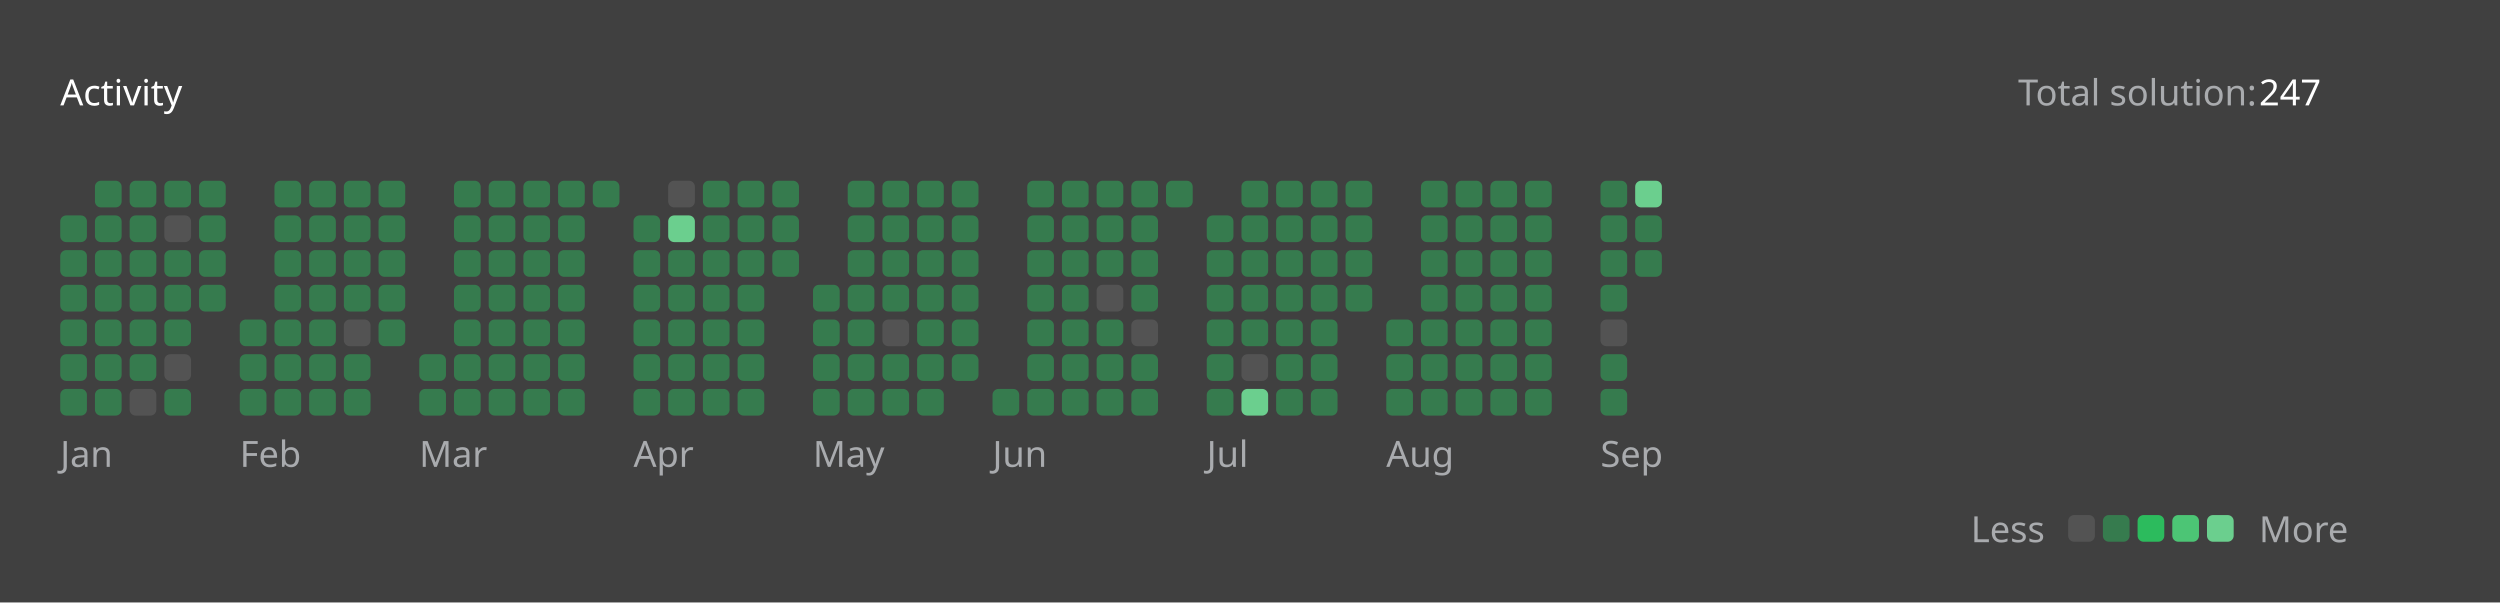
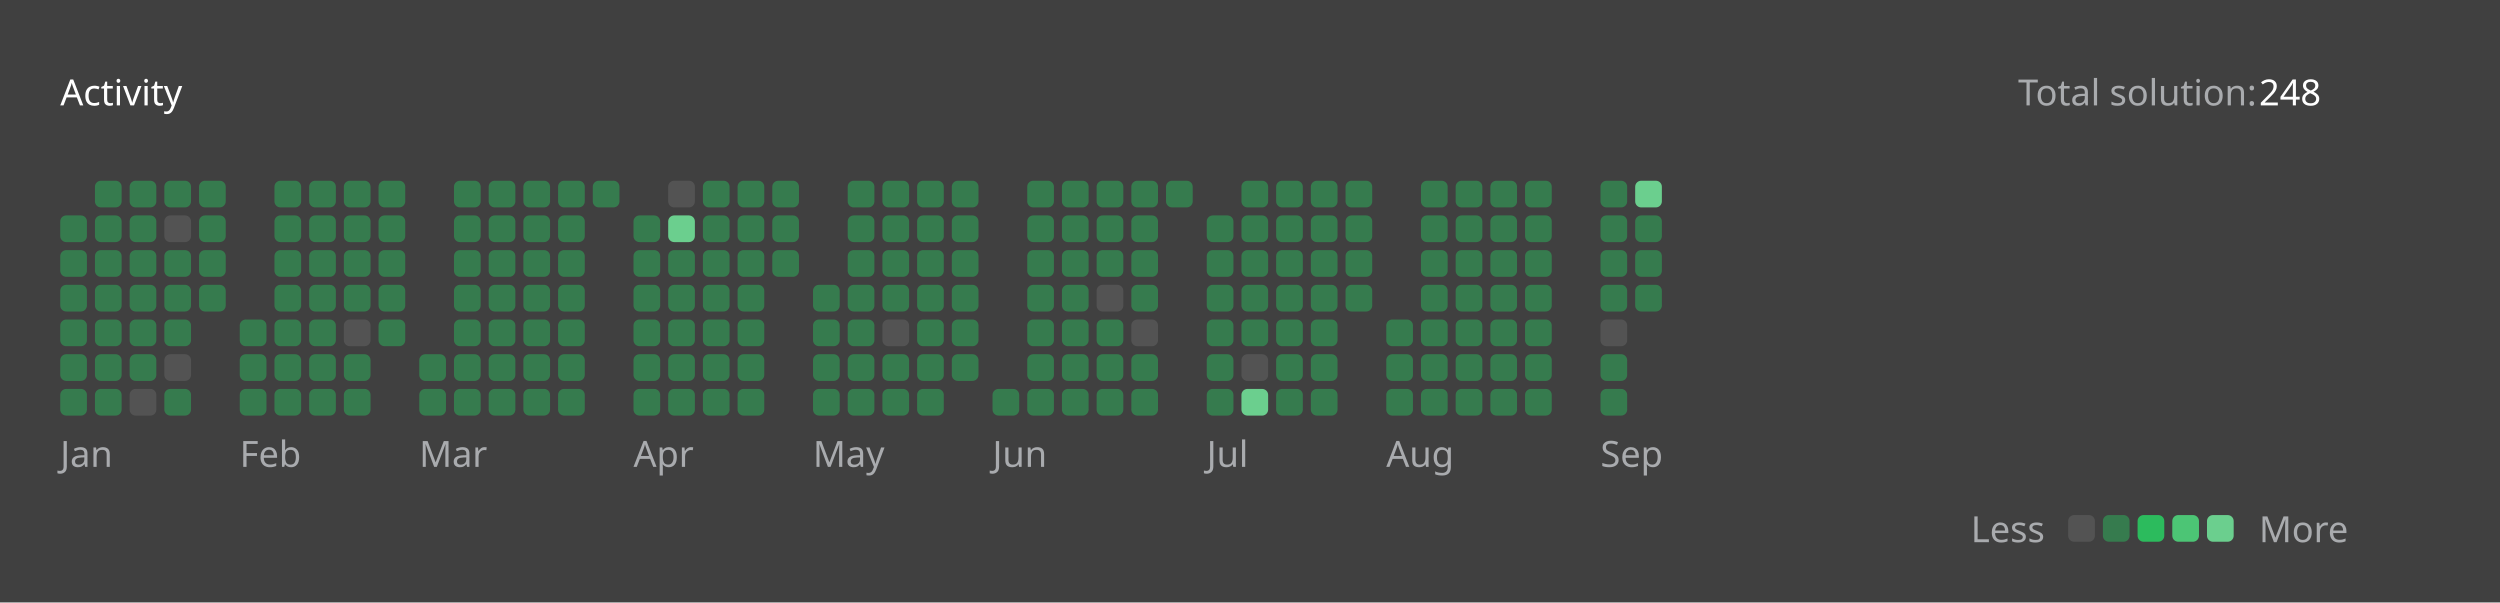
<svg xmlns="http://www.w3.org/2000/svg" version="1.1" height="200" width="830" viewBox="0 0 830 200">
  <style>*{font-family: "Segoe UI", Tahoma, Geneva, Verdana, sans-serif;}</style>
  <style>.title{font-weight: 500;font-size: 1rem;}</style>
  <style>.rotate-90{transform: rotate(-90deg);transform-origin: center;transform-box: fill-box;}</style>
  <style>.state{font-size: .75rem;}</style>
  <style>.light{color: #ffffff;fill: #ffffff;}</style>
  <style>.light-gray{color: #eff2f699;fill: #eff2f699;}</style>
  <style>.dark-gray{color: #ebebf54d;fill: #ebebf54d;}</style>
  <style>.gray{color: #747474;fill: #747474;}</style>
  <style>.orange{color: #ffa116;fill: #ffa116;}</style>
  <style>.background{color: #404040;fill: #404040;}</style>
  <style>.level-1-block{fill: #ffffff1a;}</style>
  <style>.level-2-block{fill: #2cb55d80;}</style>
  <style>.level-3-block{fill: #2cbb5dff;}</style>
  <style>.level-4-block{fill: #4cc575ff;}</style>
  <style>.level-5-block{fill: #6bcf8eff;}</style>
  <rect fill="#404040" x="0" y="0" width="830" height="200" rx="0.5rem" />
  <g text-anchor="start" text-decoration="1" class="title">
    <text x="20" y="35">
      <tspan class="light">Activity</tspan>
      <tspan class="orange" />
    </text>
  </g>
  <g class="state">
    <text x="670" y="35" class="light-gray"> Total solution: </text>
-     <text x="750" y="35" class="light"> 247 </text>
+     <text x="750" y="35" class="light"> 248 </text>
    <text x="678.88" y="180" class="light-gray" text-anchor="end">Less</text>
    <rect x="686.64" y="171" width="8.86" height="8.86" rx="2" ry="2" class="level-1-block" />
    <rect x="698.16" y="171" width="8.86" height="8.86" rx="2" ry="2" class="level-2-block" />
    <rect x="709.68" y="171" width="8.86" height="8.86" rx="2" ry="2" class="level-3-block" />
    <rect x="721.2" y="171" width="8.86" height="8.86" rx="2" ry="2" class="level-4-block" />
    <rect x="732.72" y="171" width="8.86" height="8.86" rx="2" ry="2" class="level-5-block" />
    <text x="750" y="180" class="light-gray">More</text>
  </g>
  <g x="20" y="60">
    <g x="20" y="60">
      <g x="20.0" y="60">
        <rect x="20.0" y="71.52" width="8.86" height="8.86" rx="2" ry="2" class="level-2-block" />
        <rect x="20.0" y="83.04" width="8.86" height="8.86" rx="2" ry="2" class="level-2-block" />
        <rect x="20.0" y="94.56" width="8.86" height="8.86" rx="2" ry="2" class="level-2-block" />
        <rect x="20.0" y="106.08" width="8.86" height="8.86" rx="2" ry="2" class="level-2-block" />
        <rect x="20.0" y="117.6" width="8.86" height="8.86" rx="2" ry="2" class="level-2-block" />
        <rect x="20.0" y="129.12" width="8.86" height="8.86" rx="2" ry="2" class="level-2-block" />
      </g>
      <g x="31.52" y="60">
        <rect x="31.52" y="60.0" width="8.86" height="8.86" rx="2" ry="2" class="level-2-block" />
        <rect x="31.52" y="71.52" width="8.86" height="8.86" rx="2" ry="2" class="level-2-block" />
        <rect x="31.52" y="83.04" width="8.86" height="8.86" rx="2" ry="2" class="level-2-block" />
        <rect x="31.52" y="94.56" width="8.86" height="8.86" rx="2" ry="2" class="level-2-block" />
        <rect x="31.52" y="106.08" width="8.86" height="8.86" rx="2" ry="2" class="level-2-block" />
        <rect x="31.52" y="117.6" width="8.86" height="8.86" rx="2" ry="2" class="level-2-block" />
        <rect x="31.52" y="129.12" width="8.86" height="8.86" rx="2" ry="2" class="level-2-block" />
      </g>
      <g x="43.04" y="60">
        <rect x="43.04" y="60.0" width="8.86" height="8.86" rx="2" ry="2" class="level-2-block" />
        <rect x="43.04" y="71.52" width="8.86" height="8.86" rx="2" ry="2" class="level-2-block" />
        <rect x="43.04" y="83.04" width="8.86" height="8.86" rx="2" ry="2" class="level-2-block" />
        <rect x="43.04" y="94.56" width="8.86" height="8.86" rx="2" ry="2" class="level-2-block" />
        <rect x="43.04" y="106.08" width="8.86" height="8.86" rx="2" ry="2" class="level-2-block" />
        <rect x="43.04" y="117.6" width="8.86" height="8.86" rx="2" ry="2" class="level-2-block" />
        <rect x="43.04" y="129.12" width="8.86" height="8.86" rx="2" ry="2" class="level-1-block" />
      </g>
      <g x="54.56" y="60">
        <rect x="54.56" y="60.0" width="8.86" height="8.86" rx="2" ry="2" class="level-2-block" />
        <rect x="54.56" y="71.52" width="8.86" height="8.86" rx="2" ry="2" class="level-1-block" />
        <rect x="54.56" y="83.04" width="8.86" height="8.86" rx="2" ry="2" class="level-2-block" />
        <rect x="54.56" y="94.56" width="8.86" height="8.86" rx="2" ry="2" class="level-2-block" />
        <rect x="54.56" y="106.08" width="8.86" height="8.86" rx="2" ry="2" class="level-2-block" />
        <rect x="54.56" y="117.6" width="8.86" height="8.86" rx="2" ry="2" class="level-1-block" />
        <rect x="54.56" y="129.12" width="8.86" height="8.86" rx="2" ry="2" class="level-2-block" />
      </g>
      <g x="66.08" y="60">
        <rect x="66.08" y="60.0" width="8.86" height="8.86" rx="2" ry="2" class="level-2-block" />
        <rect x="66.08" y="71.52" width="8.86" height="8.86" rx="2" ry="2" class="level-2-block" />
        <rect x="66.08" y="83.04" width="8.86" height="8.86" rx="2" ry="2" class="level-2-block" />
        <rect x="66.08" y="94.56" width="8.86" height="8.86" rx="2" ry="2" class="level-2-block" />
      </g>
      <text x="20.0" y="155" class="light-gray state">Jan</text>
    </g>
  </g>
  <g x="79.6" y="60">
    <g x="79.6" y="60">
      <g x="79.6" y="60">
        <rect x="79.6" y="106.08" width="8.86" height="8.86" rx="2" ry="2" class="level-2-block" />
        <rect x="79.6" y="117.6" width="8.86" height="8.86" rx="2" ry="2" class="level-2-block" />
        <rect x="79.6" y="129.12" width="8.86" height="8.86" rx="2" ry="2" class="level-2-block" />
      </g>
      <g x="91.12" y="60">
        <rect x="91.12" y="60.0" width="8.86" height="8.86" rx="2" ry="2" class="level-2-block" />
        <rect x="91.12" y="71.52" width="8.86" height="8.86" rx="2" ry="2" class="level-2-block" />
        <rect x="91.12" y="83.04" width="8.86" height="8.86" rx="2" ry="2" class="level-2-block" />
        <rect x="91.12" y="94.56" width="8.86" height="8.86" rx="2" ry="2" class="level-2-block" />
        <rect x="91.12" y="106.08" width="8.86" height="8.86" rx="2" ry="2" class="level-2-block" />
        <rect x="91.12" y="117.6" width="8.86" height="8.86" rx="2" ry="2" class="level-2-block" />
        <rect x="91.12" y="129.12" width="8.86" height="8.86" rx="2" ry="2" class="level-2-block" />
      </g>
      <g x="102.64" y="60">
        <rect x="102.64" y="60.0" width="8.86" height="8.86" rx="2" ry="2" class="level-2-block" />
        <rect x="102.64" y="71.52" width="8.86" height="8.86" rx="2" ry="2" class="level-2-block" />
        <rect x="102.64" y="83.04" width="8.86" height="8.86" rx="2" ry="2" class="level-2-block" />
        <rect x="102.64" y="94.56" width="8.86" height="8.86" rx="2" ry="2" class="level-2-block" />
        <rect x="102.64" y="106.08" width="8.86" height="8.86" rx="2" ry="2" class="level-2-block" />
        <rect x="102.64" y="117.6" width="8.86" height="8.86" rx="2" ry="2" class="level-2-block" />
        <rect x="102.64" y="129.12" width="8.86" height="8.86" rx="2" ry="2" class="level-2-block" />
      </g>
      <g x="114.16" y="60">
        <rect x="114.16" y="60.0" width="8.86" height="8.86" rx="2" ry="2" class="level-2-block" />
        <rect x="114.16" y="71.52" width="8.86" height="8.86" rx="2" ry="2" class="level-2-block" />
        <rect x="114.16" y="83.04" width="8.86" height="8.86" rx="2" ry="2" class="level-2-block" />
        <rect x="114.16" y="94.56" width="8.86" height="8.86" rx="2" ry="2" class="level-2-block" />
        <rect x="114.16" y="106.08" width="8.86" height="8.86" rx="2" ry="2" class="level-1-block" />
        <rect x="114.16" y="117.6" width="8.86" height="8.86" rx="2" ry="2" class="level-2-block" />
        <rect x="114.16" y="129.12" width="8.86" height="8.86" rx="2" ry="2" class="level-2-block" />
      </g>
      <g x="125.68" y="60">
        <rect x="125.68" y="60.0" width="8.86" height="8.86" rx="2" ry="2" class="level-2-block" />
        <rect x="125.68" y="71.52" width="8.86" height="8.86" rx="2" ry="2" class="level-2-block" />
        <rect x="125.68" y="83.04" width="8.86" height="8.86" rx="2" ry="2" class="level-2-block" />
        <rect x="125.68" y="94.56" width="8.86" height="8.86" rx="2" ry="2" class="level-2-block" />
        <rect x="125.68" y="106.08" width="8.86" height="8.86" rx="2" ry="2" class="level-2-block" />
      </g>
      <text x="79.6" y="155" class="light-gray state">Feb</text>
    </g>
  </g>
  <g x="139.2" y="60">
    <g x="139.2" y="60">
      <g x="139.2" y="60">
        <rect x="139.2" y="117.6" width="8.86" height="8.86" rx="2" ry="2" class="level-2-block" />
        <rect x="139.2" y="129.12" width="8.86" height="8.86" rx="2" ry="2" class="level-2-block" />
      </g>
      <g x="150.72" y="60">
        <rect x="150.72" y="60.0" width="8.86" height="8.86" rx="2" ry="2" class="level-2-block" />
        <rect x="150.72" y="71.52" width="8.86" height="8.86" rx="2" ry="2" class="level-2-block" />
        <rect x="150.72" y="83.04" width="8.86" height="8.86" rx="2" ry="2" class="level-2-block" />
        <rect x="150.72" y="94.56" width="8.86" height="8.86" rx="2" ry="2" class="level-2-block" />
        <rect x="150.72" y="106.08" width="8.86" height="8.86" rx="2" ry="2" class="level-2-block" />
        <rect x="150.72" y="117.6" width="8.86" height="8.86" rx="2" ry="2" class="level-2-block" />
        <rect x="150.72" y="129.12" width="8.86" height="8.86" rx="2" ry="2" class="level-2-block" />
      </g>
      <g x="162.24" y="60">
        <rect x="162.24" y="60.0" width="8.86" height="8.86" rx="2" ry="2" class="level-2-block" />
        <rect x="162.24" y="71.52" width="8.86" height="8.86" rx="2" ry="2" class="level-2-block" />
        <rect x="162.24" y="83.04" width="8.86" height="8.86" rx="2" ry="2" class="level-2-block" />
        <rect x="162.24" y="94.56" width="8.86" height="8.86" rx="2" ry="2" class="level-2-block" />
        <rect x="162.24" y="106.08" width="8.86" height="8.86" rx="2" ry="2" class="level-2-block" />
        <rect x="162.24" y="117.6" width="8.86" height="8.86" rx="2" ry="2" class="level-2-block" />
        <rect x="162.24" y="129.12" width="8.86" height="8.86" rx="2" ry="2" class="level-2-block" />
      </g>
      <g x="173.76" y="60">
        <rect x="173.76" y="60.0" width="8.86" height="8.86" rx="2" ry="2" class="level-2-block" />
        <rect x="173.76" y="71.52" width="8.86" height="8.86" rx="2" ry="2" class="level-2-block" />
        <rect x="173.76" y="83.04" width="8.86" height="8.86" rx="2" ry="2" class="level-2-block" />
        <rect x="173.76" y="94.56" width="8.86" height="8.86" rx="2" ry="2" class="level-2-block" />
        <rect x="173.76" y="106.08" width="8.86" height="8.86" rx="2" ry="2" class="level-2-block" />
        <rect x="173.76" y="117.6" width="8.86" height="8.86" rx="2" ry="2" class="level-2-block" />
        <rect x="173.76" y="129.12" width="8.86" height="8.86" rx="2" ry="2" class="level-2-block" />
      </g>
      <g x="185.28" y="60">
        <rect x="185.28" y="60.0" width="8.86" height="8.86" rx="2" ry="2" class="level-2-block" />
        <rect x="185.28" y="71.52" width="8.86" height="8.86" rx="2" ry="2" class="level-2-block" />
        <rect x="185.28" y="83.04" width="8.86" height="8.86" rx="2" ry="2" class="level-2-block" />
        <rect x="185.28" y="94.56" width="8.86" height="8.86" rx="2" ry="2" class="level-2-block" />
        <rect x="185.28" y="106.08" width="8.86" height="8.86" rx="2" ry="2" class="level-2-block" />
        <rect x="185.28" y="117.6" width="8.86" height="8.86" rx="2" ry="2" class="level-2-block" />
        <rect x="185.28" y="129.12" width="8.86" height="8.86" rx="2" ry="2" class="level-2-block" />
      </g>
      <g x="196.8" y="60">
        <rect x="196.8" y="60.0" width="8.86" height="8.86" rx="2" ry="2" class="level-2-block" />
      </g>
      <text x="139.2" y="155" class="light-gray state">Mar</text>
    </g>
  </g>
  <g x="210.32" y="60">
    <g x="210.32" y="60">
      <g x="210.32" y="60">
        <rect x="210.32" y="71.52" width="8.86" height="8.86" rx="2" ry="2" class="level-2-block" />
        <rect x="210.32" y="83.04" width="8.86" height="8.86" rx="2" ry="2" class="level-2-block" />
        <rect x="210.32" y="94.56" width="8.86" height="8.86" rx="2" ry="2" class="level-2-block" />
        <rect x="210.32" y="106.08" width="8.86" height="8.86" rx="2" ry="2" class="level-2-block" />
        <rect x="210.32" y="117.6" width="8.86" height="8.86" rx="2" ry="2" class="level-2-block" />
        <rect x="210.32" y="129.12" width="8.86" height="8.86" rx="2" ry="2" class="level-2-block" />
      </g>
      <g x="221.84" y="60">
        <rect x="221.84" y="60.0" width="8.86" height="8.86" rx="2" ry="2" class="level-1-block" />
        <rect x="221.84" y="71.52" width="8.86" height="8.86" rx="2" ry="2" class="level-5-block" />
        <rect x="221.84" y="83.04" width="8.86" height="8.86" rx="2" ry="2" class="level-2-block" />
        <rect x="221.84" y="94.56" width="8.86" height="8.86" rx="2" ry="2" class="level-2-block" />
        <rect x="221.84" y="106.08" width="8.86" height="8.86" rx="2" ry="2" class="level-2-block" />
        <rect x="221.84" y="117.6" width="8.86" height="8.86" rx="2" ry="2" class="level-2-block" />
        <rect x="221.84" y="129.12" width="8.86" height="8.86" rx="2" ry="2" class="level-2-block" />
      </g>
      <g x="233.36" y="60">
        <rect x="233.36" y="60.0" width="8.86" height="8.86" rx="2" ry="2" class="level-2-block" />
        <rect x="233.36" y="71.52" width="8.86" height="8.86" rx="2" ry="2" class="level-2-block" />
        <rect x="233.36" y="83.04" width="8.86" height="8.86" rx="2" ry="2" class="level-2-block" />
        <rect x="233.36" y="94.56" width="8.86" height="8.86" rx="2" ry="2" class="level-2-block" />
        <rect x="233.36" y="106.08" width="8.86" height="8.86" rx="2" ry="2" class="level-2-block" />
        <rect x="233.36" y="117.6" width="8.86" height="8.86" rx="2" ry="2" class="level-2-block" />
        <rect x="233.36" y="129.12" width="8.86" height="8.86" rx="2" ry="2" class="level-2-block" />
      </g>
      <g x="244.88" y="60">
        <rect x="244.88" y="60.0" width="8.86" height="8.86" rx="2" ry="2" class="level-2-block" />
        <rect x="244.88" y="71.52" width="8.86" height="8.86" rx="2" ry="2" class="level-2-block" />
        <rect x="244.88" y="83.04" width="8.86" height="8.86" rx="2" ry="2" class="level-2-block" />
        <rect x="244.88" y="94.56" width="8.86" height="8.86" rx="2" ry="2" class="level-2-block" />
        <rect x="244.88" y="106.08" width="8.86" height="8.86" rx="2" ry="2" class="level-2-block" />
        <rect x="244.88" y="117.6" width="8.86" height="8.86" rx="2" ry="2" class="level-2-block" />
        <rect x="244.88" y="129.12" width="8.86" height="8.86" rx="2" ry="2" class="level-2-block" />
      </g>
      <g x="256.4" y="60">
        <rect x="256.4" y="60.0" width="8.86" height="8.86" rx="2" ry="2" class="level-2-block" />
        <rect x="256.4" y="71.52" width="8.86" height="8.86" rx="2" ry="2" class="level-2-block" />
        <rect x="256.4" y="83.04" width="8.86" height="8.86" rx="2" ry="2" class="level-2-block" />
      </g>
      <text x="210.32" y="155" class="light-gray state">Apr</text>
    </g>
  </g>
  <g x="269.92" y="60">
    <g x="269.92" y="60">
      <g x="269.92" y="60">
        <rect x="269.92" y="94.56" width="8.86" height="8.86" rx="2" ry="2" class="level-2-block" />
        <rect x="269.92" y="106.08" width="8.86" height="8.86" rx="2" ry="2" class="level-2-block" />
        <rect x="269.92" y="117.6" width="8.86" height="8.86" rx="2" ry="2" class="level-2-block" />
        <rect x="269.92" y="129.12" width="8.86" height="8.86" rx="2" ry="2" class="level-2-block" />
      </g>
      <g x="281.44" y="60">
        <rect x="281.44" y="60.0" width="8.86" height="8.86" rx="2" ry="2" class="level-2-block" />
        <rect x="281.44" y="71.52" width="8.86" height="8.86" rx="2" ry="2" class="level-2-block" />
        <rect x="281.44" y="83.04" width="8.86" height="8.86" rx="2" ry="2" class="level-2-block" />
        <rect x="281.44" y="94.56" width="8.86" height="8.86" rx="2" ry="2" class="level-2-block" />
        <rect x="281.44" y="106.08" width="8.86" height="8.86" rx="2" ry="2" class="level-2-block" />
        <rect x="281.44" y="117.6" width="8.86" height="8.86" rx="2" ry="2" class="level-2-block" />
        <rect x="281.44" y="129.12" width="8.86" height="8.86" rx="2" ry="2" class="level-2-block" />
      </g>
      <g x="292.96" y="60">
        <rect x="292.96" y="60.0" width="8.86" height="8.86" rx="2" ry="2" class="level-2-block" />
        <rect x="292.96" y="71.52" width="8.86" height="8.86" rx="2" ry="2" class="level-2-block" />
        <rect x="292.96" y="83.04" width="8.86" height="8.86" rx="2" ry="2" class="level-2-block" />
        <rect x="292.96" y="94.56" width="8.86" height="8.86" rx="2" ry="2" class="level-2-block" />
        <rect x="292.96" y="106.08" width="8.86" height="8.86" rx="2" ry="2" class="level-1-block" />
        <rect x="292.96" y="117.6" width="8.86" height="8.86" rx="2" ry="2" class="level-2-block" />
        <rect x="292.96" y="129.12" width="8.86" height="8.86" rx="2" ry="2" class="level-2-block" />
      </g>
      <g x="304.48" y="60">
        <rect x="304.48" y="60.0" width="8.86" height="8.86" rx="2" ry="2" class="level-2-block" />
        <rect x="304.48" y="71.52" width="8.86" height="8.86" rx="2" ry="2" class="level-2-block" />
        <rect x="304.48" y="83.04" width="8.86" height="8.86" rx="2" ry="2" class="level-2-block" />
        <rect x="304.48" y="94.56" width="8.86" height="8.86" rx="2" ry="2" class="level-2-block" />
        <rect x="304.48" y="106.08" width="8.86" height="8.86" rx="2" ry="2" class="level-2-block" />
        <rect x="304.48" y="117.6" width="8.86" height="8.86" rx="2" ry="2" class="level-2-block" />
        <rect x="304.48" y="129.12" width="8.86" height="8.86" rx="2" ry="2" class="level-2-block" />
      </g>
      <g x="316" y="60">
        <rect x="316" y="60.0" width="8.86" height="8.86" rx="2" ry="2" class="level-2-block" />
        <rect x="316" y="71.52" width="8.86" height="8.86" rx="2" ry="2" class="level-2-block" />
        <rect x="316" y="83.04" width="8.86" height="8.86" rx="2" ry="2" class="level-2-block" />
        <rect x="316" y="94.56" width="8.86" height="8.86" rx="2" ry="2" class="level-2-block" />
        <rect x="316" y="106.08" width="8.86" height="8.86" rx="2" ry="2" class="level-2-block" />
        <rect x="316" y="117.6" width="8.86" height="8.86" rx="2" ry="2" class="level-2-block" />
      </g>
      <text x="269.92" y="155" class="light-gray state">May</text>
    </g>
  </g>
  <g x="329.52" y="60">
    <g x="329.52" y="60">
      <g x="329.52" y="60">
        <rect x="329.52" y="129.12" width="8.86" height="8.86" rx="2" ry="2" class="level-2-block" />
      </g>
      <g x="341.04" y="60">
        <rect x="341.04" y="60.0" width="8.86" height="8.86" rx="2" ry="2" class="level-2-block" />
        <rect x="341.04" y="71.52" width="8.86" height="8.86" rx="2" ry="2" class="level-2-block" />
        <rect x="341.04" y="83.04" width="8.86" height="8.86" rx="2" ry="2" class="level-2-block" />
        <rect x="341.04" y="94.56" width="8.86" height="8.86" rx="2" ry="2" class="level-2-block" />
        <rect x="341.04" y="106.08" width="8.86" height="8.86" rx="2" ry="2" class="level-2-block" />
        <rect x="341.04" y="117.6" width="8.86" height="8.86" rx="2" ry="2" class="level-2-block" />
        <rect x="341.04" y="129.12" width="8.86" height="8.86" rx="2" ry="2" class="level-2-block" />
      </g>
      <g x="352.56" y="60">
        <rect x="352.56" y="60.0" width="8.86" height="8.86" rx="2" ry="2" class="level-2-block" />
        <rect x="352.56" y="71.52" width="8.86" height="8.86" rx="2" ry="2" class="level-2-block" />
        <rect x="352.56" y="83.04" width="8.86" height="8.86" rx="2" ry="2" class="level-2-block" />
        <rect x="352.56" y="94.56" width="8.86" height="8.86" rx="2" ry="2" class="level-2-block" />
        <rect x="352.56" y="106.08" width="8.86" height="8.86" rx="2" ry="2" class="level-2-block" />
        <rect x="352.56" y="117.6" width="8.86" height="8.86" rx="2" ry="2" class="level-2-block" />
        <rect x="352.56" y="129.12" width="8.86" height="8.86" rx="2" ry="2" class="level-2-block" />
      </g>
      <g x="364.08" y="60">
        <rect x="364.08" y="60.0" width="8.86" height="8.86" rx="2" ry="2" class="level-2-block" />
        <rect x="364.08" y="71.52" width="8.86" height="8.86" rx="2" ry="2" class="level-2-block" />
        <rect x="364.08" y="83.04" width="8.86" height="8.86" rx="2" ry="2" class="level-2-block" />
        <rect x="364.08" y="94.56" width="8.86" height="8.86" rx="2" ry="2" class="level-1-block" />
        <rect x="364.08" y="106.08" width="8.86" height="8.86" rx="2" ry="2" class="level-2-block" />
        <rect x="364.08" y="117.6" width="8.86" height="8.86" rx="2" ry="2" class="level-2-block" />
        <rect x="364.08" y="129.12" width="8.86" height="8.86" rx="2" ry="2" class="level-2-block" />
      </g>
      <g x="375.6" y="60">
        <rect x="375.6" y="60.0" width="8.86" height="8.86" rx="2" ry="2" class="level-2-block" />
        <rect x="375.6" y="71.52" width="8.86" height="8.86" rx="2" ry="2" class="level-2-block" />
        <rect x="375.6" y="83.04" width="8.86" height="8.86" rx="2" ry="2" class="level-2-block" />
        <rect x="375.6" y="94.56" width="8.86" height="8.86" rx="2" ry="2" class="level-2-block" />
        <rect x="375.6" y="106.08" width="8.86" height="8.86" rx="2" ry="2" class="level-1-block" />
        <rect x="375.6" y="117.6" width="8.86" height="8.86" rx="2" ry="2" class="level-2-block" />
        <rect x="375.6" y="129.12" width="8.86" height="8.86" rx="2" ry="2" class="level-2-block" />
      </g>
      <g x="387.12" y="60">
        <rect x="387.12" y="60.0" width="8.86" height="8.86" rx="2" ry="2" class="level-2-block" />
      </g>
      <text x="329.52" y="155" class="light-gray state">Jun</text>
    </g>
  </g>
  <g x="400.64" y="60">
    <g x="400.64" y="60">
      <g x="400.64" y="60">
        <rect x="400.64" y="71.52" width="8.86" height="8.86" rx="2" ry="2" class="level-2-block" />
        <rect x="400.64" y="83.04" width="8.86" height="8.86" rx="2" ry="2" class="level-2-block" />
        <rect x="400.64" y="94.56" width="8.86" height="8.86" rx="2" ry="2" class="level-2-block" />
        <rect x="400.64" y="106.08" width="8.86" height="8.86" rx="2" ry="2" class="level-2-block" />
        <rect x="400.64" y="117.6" width="8.86" height="8.86" rx="2" ry="2" class="level-2-block" />
        <rect x="400.64" y="129.12" width="8.86" height="8.86" rx="2" ry="2" class="level-2-block" />
      </g>
      <g x="412.16" y="60">
        <rect x="412.16" y="60.0" width="8.86" height="8.86" rx="2" ry="2" class="level-2-block" />
        <rect x="412.16" y="71.52" width="8.86" height="8.86" rx="2" ry="2" class="level-2-block" />
        <rect x="412.16" y="83.04" width="8.86" height="8.86" rx="2" ry="2" class="level-2-block" />
        <rect x="412.16" y="94.56" width="8.86" height="8.86" rx="2" ry="2" class="level-2-block" />
        <rect x="412.16" y="106.08" width="8.86" height="8.86" rx="2" ry="2" class="level-2-block" />
        <rect x="412.16" y="117.6" width="8.86" height="8.86" rx="2" ry="2" class="level-1-block" />
        <rect x="412.16" y="129.12" width="8.86" height="8.86" rx="2" ry="2" class="level-5-block" />
      </g>
      <g x="423.68" y="60">
        <rect x="423.68" y="60.0" width="8.86" height="8.86" rx="2" ry="2" class="level-2-block" />
        <rect x="423.68" y="71.52" width="8.86" height="8.86" rx="2" ry="2" class="level-2-block" />
        <rect x="423.68" y="83.04" width="8.86" height="8.86" rx="2" ry="2" class="level-2-block" />
        <rect x="423.68" y="94.56" width="8.86" height="8.86" rx="2" ry="2" class="level-2-block" />
        <rect x="423.68" y="106.08" width="8.86" height="8.86" rx="2" ry="2" class="level-2-block" />
        <rect x="423.68" y="117.6" width="8.86" height="8.86" rx="2" ry="2" class="level-2-block" />
        <rect x="423.68" y="129.12" width="8.86" height="8.86" rx="2" ry="2" class="level-2-block" />
      </g>
      <g x="435.2" y="60">
        <rect x="435.2" y="60.0" width="8.86" height="8.86" rx="2" ry="2" class="level-2-block" />
        <rect x="435.2" y="71.52" width="8.86" height="8.86" rx="2" ry="2" class="level-2-block" />
        <rect x="435.2" y="83.04" width="8.86" height="8.86" rx="2" ry="2" class="level-2-block" />
        <rect x="435.2" y="94.56" width="8.86" height="8.86" rx="2" ry="2" class="level-2-block" />
        <rect x="435.2" y="106.08" width="8.86" height="8.86" rx="2" ry="2" class="level-2-block" />
        <rect x="435.2" y="117.6" width="8.86" height="8.86" rx="2" ry="2" class="level-2-block" />
        <rect x="435.2" y="129.12" width="8.86" height="8.86" rx="2" ry="2" class="level-2-block" />
      </g>
      <g x="446.72" y="60">
        <rect x="446.72" y="60.0" width="8.86" height="8.86" rx="2" ry="2" class="level-2-block" />
        <rect x="446.72" y="71.52" width="8.86" height="8.86" rx="2" ry="2" class="level-2-block" />
        <rect x="446.72" y="83.04" width="8.86" height="8.86" rx="2" ry="2" class="level-2-block" />
        <rect x="446.72" y="94.56" width="8.86" height="8.86" rx="2" ry="2" class="level-2-block" />
      </g>
      <text x="400.64" y="155" class="light-gray state">Jul</text>
    </g>
  </g>
  <g x="460.24" y="60">
    <g x="460.24" y="60">
      <g x="460.24" y="60">
        <rect x="460.24" y="106.08" width="8.86" height="8.86" rx="2" ry="2" class="level-2-block" />
        <rect x="460.24" y="117.6" width="8.86" height="8.86" rx="2" ry="2" class="level-2-block" />
        <rect x="460.24" y="129.12" width="8.86" height="8.86" rx="2" ry="2" class="level-2-block" />
      </g>
      <g x="471.76" y="60">
        <rect x="471.76" y="60.0" width="8.86" height="8.86" rx="2" ry="2" class="level-2-block" />
        <rect x="471.76" y="71.52" width="8.86" height="8.86" rx="2" ry="2" class="level-2-block" />
        <rect x="471.76" y="83.04" width="8.86" height="8.86" rx="2" ry="2" class="level-2-block" />
        <rect x="471.76" y="94.56" width="8.86" height="8.86" rx="2" ry="2" class="level-2-block" />
        <rect x="471.76" y="106.08" width="8.86" height="8.86" rx="2" ry="2" class="level-2-block" />
        <rect x="471.76" y="117.6" width="8.86" height="8.86" rx="2" ry="2" class="level-2-block" />
        <rect x="471.76" y="129.12" width="8.86" height="8.86" rx="2" ry="2" class="level-2-block" />
      </g>
      <g x="483.28" y="60">
        <rect x="483.28" y="60.0" width="8.86" height="8.86" rx="2" ry="2" class="level-2-block" />
        <rect x="483.28" y="71.52" width="8.86" height="8.86" rx="2" ry="2" class="level-2-block" />
        <rect x="483.28" y="83.04" width="8.86" height="8.86" rx="2" ry="2" class="level-2-block" />
        <rect x="483.28" y="94.56" width="8.86" height="8.86" rx="2" ry="2" class="level-2-block" />
        <rect x="483.28" y="106.08" width="8.86" height="8.86" rx="2" ry="2" class="level-2-block" />
        <rect x="483.28" y="117.6" width="8.86" height="8.86" rx="2" ry="2" class="level-2-block" />
        <rect x="483.28" y="129.12" width="8.86" height="8.86" rx="2" ry="2" class="level-2-block" />
      </g>
      <g x="494.8" y="60">
        <rect x="494.8" y="60.0" width="8.86" height="8.86" rx="2" ry="2" class="level-2-block" />
        <rect x="494.8" y="71.52" width="8.86" height="8.86" rx="2" ry="2" class="level-2-block" />
        <rect x="494.8" y="83.04" width="8.86" height="8.86" rx="2" ry="2" class="level-2-block" />
        <rect x="494.8" y="94.56" width="8.86" height="8.86" rx="2" ry="2" class="level-2-block" />
        <rect x="494.8" y="106.08" width="8.86" height="8.86" rx="2" ry="2" class="level-2-block" />
        <rect x="494.8" y="117.6" width="8.86" height="8.86" rx="2" ry="2" class="level-2-block" />
        <rect x="494.8" y="129.12" width="8.86" height="8.86" rx="2" ry="2" class="level-2-block" />
      </g>
      <g x="506.32" y="60">
        <rect x="506.32" y="60.0" width="8.86" height="8.86" rx="2" ry="2" class="level-2-block" />
        <rect x="506.32" y="71.52" width="8.86" height="8.86" rx="2" ry="2" class="level-2-block" />
        <rect x="506.32" y="83.04" width="8.86" height="8.86" rx="2" ry="2" class="level-2-block" />
        <rect x="506.32" y="94.56" width="8.86" height="8.86" rx="2" ry="2" class="level-2-block" />
        <rect x="506.32" y="106.08" width="8.86" height="8.86" rx="2" ry="2" class="level-2-block" />
        <rect x="506.32" y="117.6" width="8.86" height="8.86" rx="2" ry="2" class="level-2-block" />
        <rect x="506.32" y="129.12" width="8.86" height="8.86" rx="2" ry="2" class="level-2-block" />
      </g>
      <text x="460.24" y="155" class="light-gray state">Aug</text>
    </g>
  </g>
  <g x="531.36" y="60">
    <g x="531.36" y="60">
      <g x="531.36" y="60">
        <rect x="531.36" y="60.0" width="8.86" height="8.86" rx="2" ry="2" class="level-2-block" />
        <rect x="531.36" y="71.52" width="8.86" height="8.86" rx="2" ry="2" class="level-2-block" />
        <rect x="531.36" y="83.04" width="8.86" height="8.86" rx="2" ry="2" class="level-2-block" />
        <rect x="531.36" y="94.56" width="8.86" height="8.86" rx="2" ry="2" class="level-2-block" />
        <rect x="531.36" y="106.08" width="8.86" height="8.86" rx="2" ry="2" class="level-1-block" />
        <rect x="531.36" y="117.6" width="8.86" height="8.86" rx="2" ry="2" class="level-2-block" />
        <rect x="531.36" y="129.12" width="8.86" height="8.86" rx="2" ry="2" class="level-2-block" />
      </g>
      <g x="542.88" y="60">
        <rect x="542.88" y="60.0" width="8.86" height="8.86" rx="2" ry="2" class="level-5-block" />
        <rect x="542.88" y="71.52" width="8.86" height="8.86" rx="2" ry="2" class="level-2-block" />
        <rect x="542.88" y="83.04" width="8.86" height="8.86" rx="2" ry="2" class="level-2-block" />
+         <rect x="542.88" y="94.56" width="8.86" height="8.86" rx="2" ry="2" class="level-2-block" />
      </g>
      <text x="531.36" y="155" class="light-gray state">Sep</text>
    </g>
  </g>
</svg>
